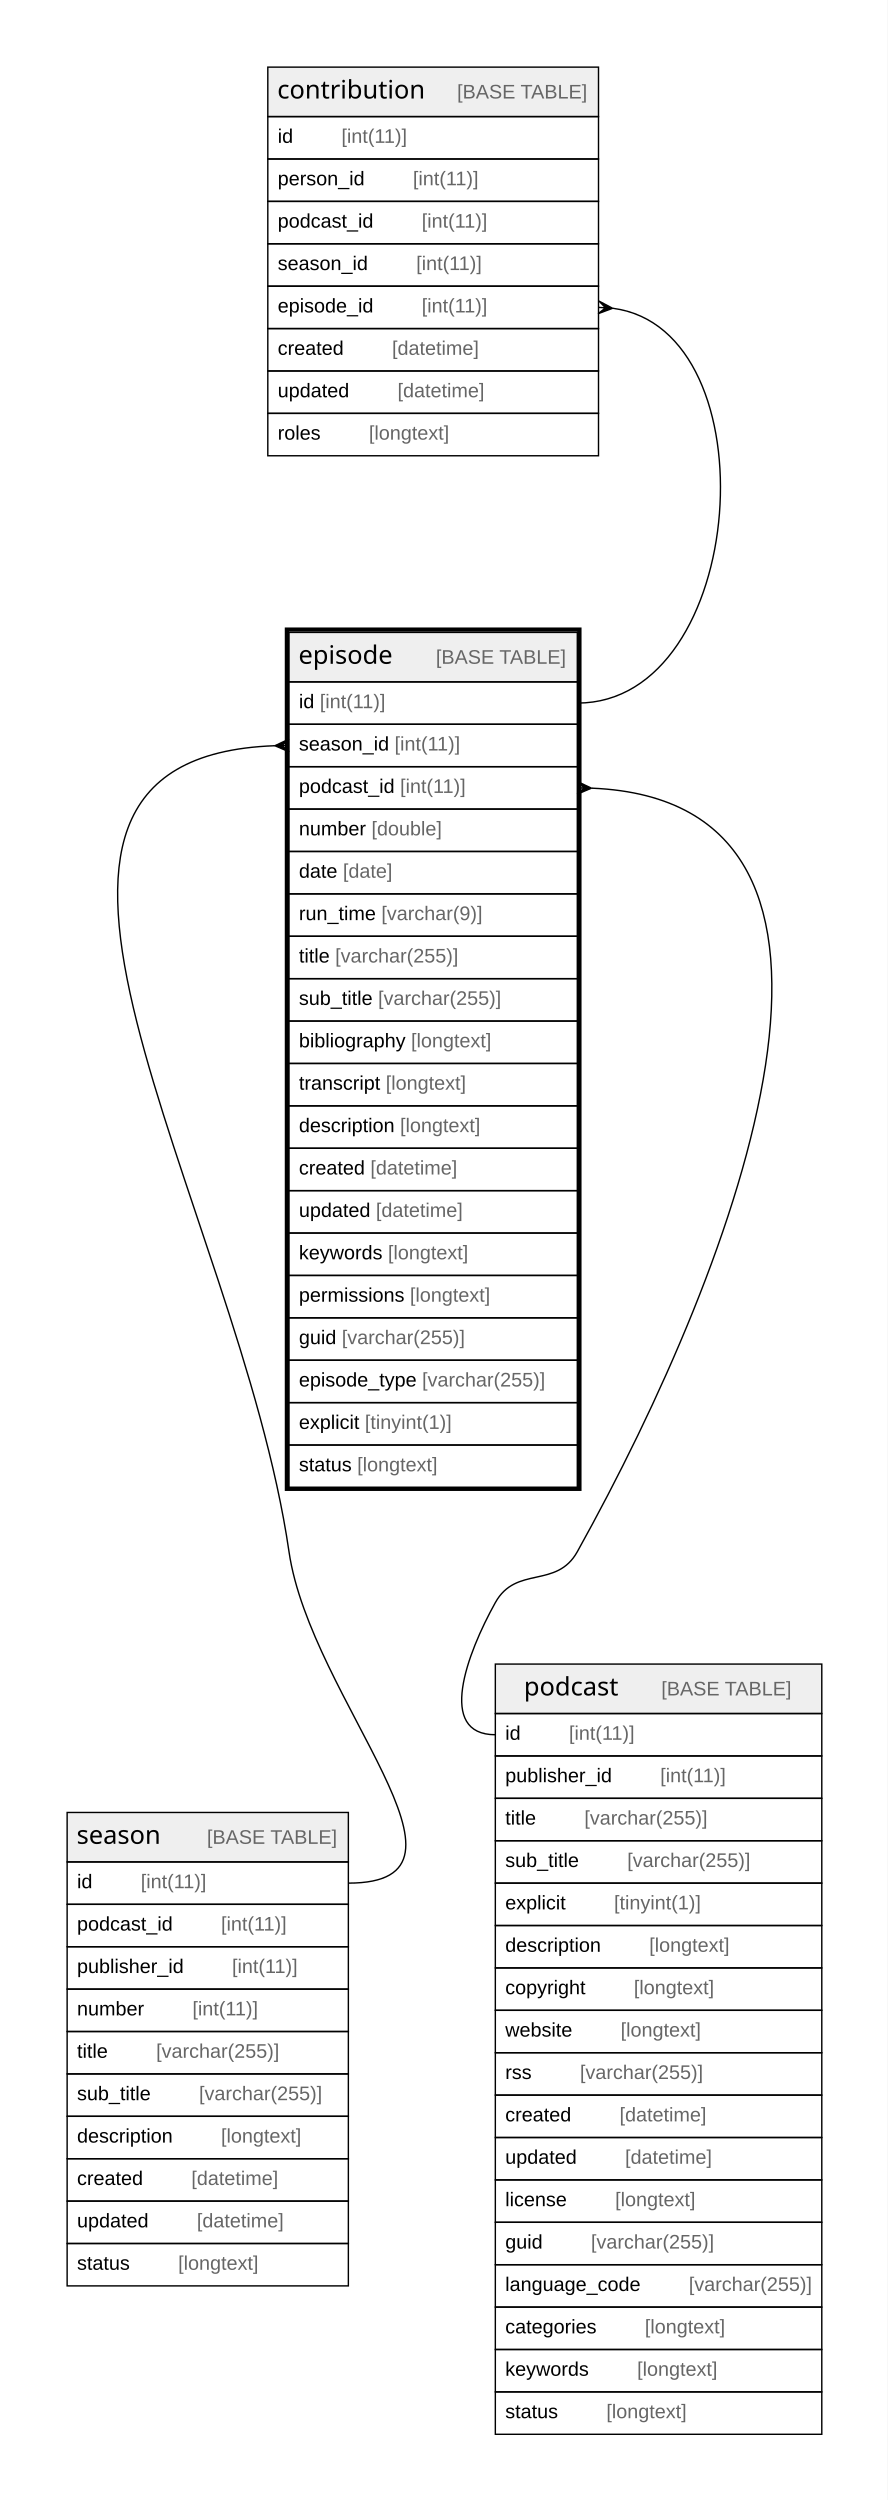
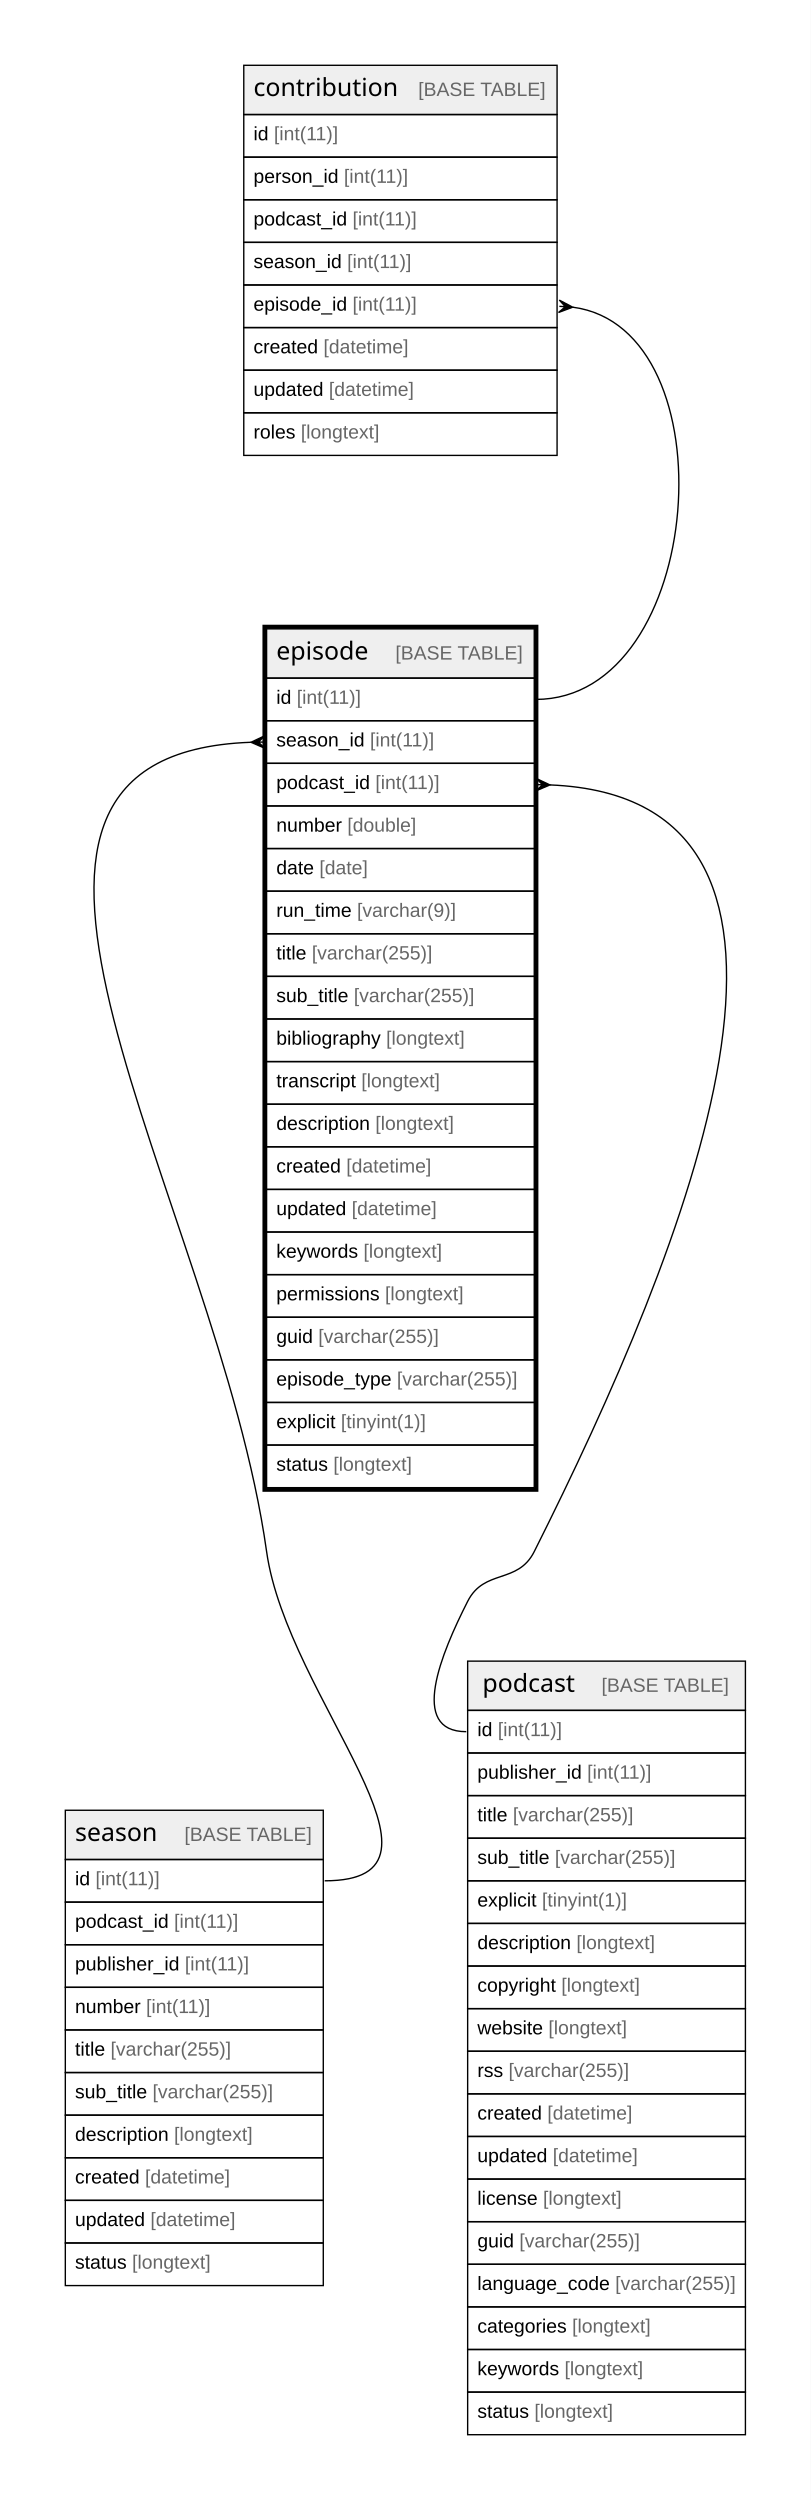
- <svg xmlns="http://www.w3.org/2000/svg" width="628pt" height="1769pt" viewBox="0.00 0.00 628.00 1769.00">
-   <g id="graph0" class="graph" transform="scale(1 1) rotate(0) translate(4 1765)">
-     <polygon fill="#ffffff" stroke="transparent" points="-4,4 -4,-1765 624,-1765 624,4 -4,4" />
+ <svg xmlns="http://www.w3.org/2000/svg" width="586pt" height="1807pt" viewBox="0.00 0.00 586.03 1807.20">
+   <g id="graph0" class="graph" transform="scale(1 1) rotate(0) translate(4 1803.2)">
+     <polygon fill="white" stroke="none" points="-4,4 -4,-1803.2 582.03,-1803.2 582.03,4 -4,4" />
    <g id="node1" class="node">
-       <polygon fill="#efefef" stroke="transparent" points="200.5,-1282.5 200.5,-1317.5 404.5,-1317.5 404.5,-1282.5 200.5,-1282.5" />
-       <polygon fill="none" stroke="#000000" points="200.5,-1282.5 200.5,-1317.5 404.5,-1317.5 404.5,-1282.5 200.5,-1282.5" />
-       <text text-anchor="start" x="207.203" y="-1295.3" font-family="Arial Bold" font-size="18.00" fill="#000000">episode</text>
-       <text text-anchor="start" x="270.229" y="-1295.3" font-family="Arial" font-size="14.00" fill="#000000">    </text>
-       <text text-anchor="start" x="304.433" y="-1295.3" font-family="Arial" font-size="14.00" fill="#666666">[BASE TABLE]</text>
-       <polygon fill="none" stroke="#000000" points="200.5,-1252.5 200.5,-1282.5 404.5,-1282.5 404.5,-1252.5 200.5,-1252.5" />
-       <text text-anchor="start" x="207.5" y="-1263.9" font-family="Arial" font-size="14.00" fill="#000000">id </text>
-       <text text-anchor="start" x="222.28" y="-1263.9" font-family="Arial" font-size="14.00" fill="#666666">[int(11)]</text>
-       <polygon fill="none" stroke="#000000" points="200.5,-1222.5 200.5,-1252.5 404.5,-1252.5 404.5,-1222.5 200.5,-1222.5" />
-       <text text-anchor="start" x="207.5" y="-1233.9" font-family="Arial" font-size="14.00" fill="#000000">season_id </text>
-       <text text-anchor="start" x="275.193" y="-1233.9" font-family="Arial" font-size="14.00" fill="#666666">[int(11)]</text>
-       <polygon fill="none" stroke="#000000" points="200.5,-1192.5 200.5,-1222.5 404.5,-1222.5 404.5,-1192.5 200.5,-1192.5" />
-       <text text-anchor="start" x="207.5" y="-1203.9" font-family="Arial" font-size="14.00" fill="#000000">podcast_id </text>
-       <text text-anchor="start" x="279.083" y="-1203.9" font-family="Arial" font-size="14.00" fill="#666666">[int(11)]</text>
-       <polygon fill="none" stroke="#000000" points="200.5,-1162.5 200.5,-1192.5 404.5,-1192.5 404.5,-1162.5 200.5,-1162.5" />
-       <text text-anchor="start" x="207.5" y="-1173.9" font-family="Arial" font-size="14.00" fill="#000000">number </text>
-       <text text-anchor="start" x="258.842" y="-1173.9" font-family="Arial" font-size="14.00" fill="#666666">[double]</text>
-       <polygon fill="none" stroke="#000000" points="200.5,-1132.5 200.5,-1162.5 404.5,-1162.5 404.5,-1132.5 200.5,-1132.5" />
-       <text text-anchor="start" x="207.5" y="-1143.9" font-family="Arial" font-size="14.00" fill="#000000">date </text>
-       <text text-anchor="start" x="238.629" y="-1143.9" font-family="Arial" font-size="14.00" fill="#666666">[date]</text>
-       <polygon fill="none" stroke="#000000" points="200.5,-1102.5 200.5,-1132.5 404.5,-1132.5 404.5,-1102.5 200.5,-1102.5" />
-       <text text-anchor="start" x="207.5" y="-1113.9" font-family="Arial" font-size="14.00" fill="#000000">run_time </text>
-       <text text-anchor="start" x="265.839" y="-1113.9" font-family="Arial" font-size="14.00" fill="#666666">[varchar(9)]</text>
-       <polygon fill="none" stroke="#000000" points="200.5,-1072.5 200.5,-1102.5 404.5,-1102.5 404.5,-1072.5 200.5,-1072.5" />
-       <text text-anchor="start" x="207.5" y="-1083.9" font-family="Arial" font-size="14.00" fill="#000000">title </text>
-       <text text-anchor="start" x="233.168" y="-1083.9" font-family="Arial" font-size="14.00" fill="#666666">[varchar(255)]</text>
-       <polygon fill="none" stroke="#000000" points="200.5,-1042.5 200.5,-1072.5 404.5,-1072.5 404.5,-1042.5 200.5,-1042.5" />
-       <text text-anchor="start" x="207.5" y="-1053.9" font-family="Arial" font-size="14.00" fill="#000000">sub_title </text>
-       <text text-anchor="start" x="263.515" y="-1053.9" font-family="Arial" font-size="14.00" fill="#666666">[varchar(255)]</text>
-       <polygon fill="none" stroke="#000000" points="200.5,-1012.5 200.5,-1042.5 404.5,-1042.5 404.5,-1012.5 200.5,-1012.5" />
-       <text text-anchor="start" x="207.5" y="-1023.9" font-family="Arial" font-size="14.00" fill="#000000">bibliography </text>
-       <text text-anchor="start" x="286.849" y="-1023.9" font-family="Arial" font-size="14.00" fill="#666666">[longtext]</text>
-       <polygon fill="none" stroke="#000000" points="200.5,-982.5 200.5,-1012.5 404.5,-1012.5 404.5,-982.5 200.5,-982.5" />
-       <text text-anchor="start" x="207.5" y="-993.9" font-family="Arial" font-size="14.00" fill="#000000">transcript </text>
-       <text text-anchor="start" x="268.947" y="-993.9" font-family="Arial" font-size="14.00" fill="#666666">[longtext]</text>
-       <polygon fill="none" stroke="#000000" points="200.5,-952.5 200.5,-982.5 404.5,-982.5 404.5,-952.5 200.5,-952.5" />
-       <text text-anchor="start" x="207.5" y="-963.9" font-family="Arial" font-size="14.00" fill="#000000">description </text>
-       <text text-anchor="start" x="279.068" y="-963.9" font-family="Arial" font-size="14.00" fill="#666666">[longtext]</text>
-       <polygon fill="none" stroke="#000000" points="200.5,-922.5 200.5,-952.5 404.5,-952.5 404.5,-922.5 200.5,-922.5" />
-       <text text-anchor="start" x="207.5" y="-933.9" font-family="Arial" font-size="14.00" fill="#000000">created </text>
-       <text text-anchor="start" x="258.072" y="-933.9" font-family="Arial" font-size="14.00" fill="#666666">[datetime]</text>
-       <polygon fill="none" stroke="#000000" points="200.5,-892.5 200.5,-922.5 404.5,-922.5 404.5,-892.5 200.5,-892.5" />
-       <text text-anchor="start" x="207.5" y="-903.9" font-family="Arial" font-size="14.00" fill="#000000">updated </text>
-       <text text-anchor="start" x="261.977" y="-903.9" font-family="Arial" font-size="14.00" fill="#666666">[datetime]</text>
-       <polygon fill="none" stroke="#000000" points="200.5,-862.5 200.5,-892.5 404.5,-892.5 404.5,-862.5 200.5,-862.5" />
-       <text text-anchor="start" x="207.5" y="-873.9" font-family="Arial" font-size="14.00" fill="#000000">keywords </text>
-       <text text-anchor="start" x="270.506" y="-873.9" font-family="Arial" font-size="14.00" fill="#666666">[longtext]</text>
-       <polygon fill="none" stroke="#000000" points="200.5,-832.5 200.5,-862.5 404.5,-862.5 404.5,-832.5 200.5,-832.5" />
-       <text text-anchor="start" x="207.5" y="-843.9" font-family="Arial" font-size="14.00" fill="#000000">permissions </text>
-       <text text-anchor="start" x="286.055" y="-843.9" font-family="Arial" font-size="14.00" fill="#666666">[longtext]</text>
-       <polygon fill="none" stroke="#000000" points="200.5,-802.5 200.5,-832.5 404.5,-832.5 404.5,-802.5 200.5,-802.5" />
-       <text text-anchor="start" x="207.5" y="-813.9" font-family="Arial" font-size="14.00" fill="#000000">guid </text>
-       <text text-anchor="start" x="237.845" y="-813.9" font-family="Arial" font-size="14.00" fill="#666666">[varchar(255)]</text>
-       <polygon fill="none" stroke="#000000" points="200.5,-772.5 200.5,-802.5 404.5,-802.5 404.5,-772.5 200.5,-772.5" />
-       <text text-anchor="start" x="207.5" y="-783.9" font-family="Arial" font-size="14.00" fill="#000000">episode_type </text>
-       <text text-anchor="start" x="294.649" y="-783.9" font-family="Arial" font-size="14.00" fill="#666666">[varchar(255)]</text>
-       <polygon fill="none" stroke="#000000" points="200.5,-742.5 200.5,-772.5 404.5,-772.5 404.5,-742.5 200.5,-742.5" />
-       <text text-anchor="start" x="207.5" y="-753.9" font-family="Arial" font-size="14.00" fill="#000000">explicit </text>
-       <text text-anchor="start" x="254.166" y="-753.9" font-family="Arial" font-size="14.00" fill="#666666">[tinyint(1)]</text>
-       <polygon fill="none" stroke="#000000" points="200.5,-712.5 200.5,-742.5 404.5,-742.5 404.5,-712.5 200.5,-712.5" />
-       <text text-anchor="start" x="207.5" y="-723.9" font-family="Arial" font-size="14.00" fill="#000000">status </text>
-       <text text-anchor="start" x="248.737" y="-723.9" font-family="Arial" font-size="14.00" fill="#666666">[longtext]</text>
-       <polygon fill="none" stroke="#000000" stroke-width="3" points="199,-711.5 199,-1319.5 406,-1319.5 406,-711.5 199,-711.5" />
+       <polygon fill="#efefef" stroke="none" points="188.7,-1313 188.7,-1348.6 382.18,-1348.6 382.18,-1313 188.7,-1313" />
+       <polygon fill="none" stroke="black" points="188.7,-1313 188.7,-1348.6 382.18,-1348.6 382.18,-1313 188.7,-1313" />
+       <text text-anchor="start" x="195.7" y="-1326.4" font-family="Arial Bold" font-size="18.00">episode</text>
+       <text text-anchor="start" x="250.69" y="-1326.4" font-family="Arial" font-size="14.00">    </text>
+       <text text-anchor="start" x="281.8" y="-1326.4" font-family="Arial" font-size="14.00" fill="#666666">[BASE TABLE]</text>
+       <polygon fill="none" stroke="black" points="188.7,-1282.2 188.7,-1313 382.18,-1313 382.18,-1282.2 188.7,-1282.2" />
+       <text text-anchor="start" x="195.7" y="-1294.4" font-family="Arial" font-size="14.00">id </text>
+       <text text-anchor="start" x="210.49" y="-1294.4" font-family="Arial" font-size="14.00" fill="#666666">[int(11)]</text>
+       <polygon fill="none" stroke="black" points="188.7,-1251.4 188.7,-1282.2 382.18,-1282.2 382.18,-1251.4 188.7,-1251.4" />
+       <text text-anchor="start" x="195.7" y="-1263.6" font-family="Arial" font-size="14.00">season_id </text>
+       <text text-anchor="start" x="263.42" y="-1263.6" font-family="Arial" font-size="14.00" fill="#666666">[int(11)]</text>
+       <polygon fill="none" stroke="black" points="188.7,-1220.6 188.7,-1251.4 382.18,-1251.4 382.18,-1220.6 188.7,-1220.6" />
+       <text text-anchor="start" x="195.7" y="-1232.8" font-family="Arial" font-size="14.00">podcast_id </text>
+       <text text-anchor="start" x="267.31" y="-1232.8" font-family="Arial" font-size="14.00" fill="#666666">[int(11)]</text>
+       <polygon fill="none" stroke="black" points="188.7,-1189.8 188.7,-1220.6 382.18,-1220.6 382.18,-1189.8 188.7,-1189.8" />
+       <text text-anchor="start" x="195.7" y="-1202" font-family="Arial" font-size="14.00">number </text>
+       <text text-anchor="start" x="247.06" y="-1202" font-family="Arial" font-size="14.00" fill="#666666">[double]</text>
+       <polygon fill="none" stroke="black" points="188.7,-1159 188.7,-1189.8 382.18,-1189.8 382.18,-1159 188.7,-1159" />
+       <text text-anchor="start" x="195.7" y="-1171.2" font-family="Arial" font-size="14.00">date </text>
+       <text text-anchor="start" x="226.84" y="-1171.2" font-family="Arial" font-size="14.00" fill="#666666">[date]</text>
+       <polygon fill="none" stroke="black" points="188.7,-1128.2 188.7,-1159 382.18,-1159 382.18,-1128.2 188.7,-1128.2" />
+       <text text-anchor="start" x="195.7" y="-1140.4" font-family="Arial" font-size="14.00">run_time </text>
+       <text text-anchor="start" x="254.06" y="-1140.4" font-family="Arial" font-size="14.00" fill="#666666">[varchar(9)]</text>
+       <polygon fill="none" stroke="black" points="188.7,-1097.4 188.7,-1128.2 382.18,-1128.2 382.18,-1097.4 188.7,-1097.4" />
+       <text text-anchor="start" x="195.7" y="-1109.6" font-family="Arial" font-size="14.00">title </text>
+       <text text-anchor="start" x="221.38" y="-1109.6" font-family="Arial" font-size="14.00" fill="#666666">[varchar(255)]</text>
+       <polygon fill="none" stroke="black" points="188.7,-1066.6 188.7,-1097.4 382.18,-1097.4 382.18,-1066.6 188.7,-1066.6" />
+       <text text-anchor="start" x="195.7" y="-1078.8" font-family="Arial" font-size="14.00">sub_title </text>
+       <text text-anchor="start" x="251.74" y="-1078.8" font-family="Arial" font-size="14.00" fill="#666666">[varchar(255)]</text>
+       <polygon fill="none" stroke="black" points="188.7,-1035.8 188.7,-1066.6 382.18,-1066.6 382.18,-1035.8 188.7,-1035.8" />
+       <text text-anchor="start" x="195.7" y="-1048" font-family="Arial" font-size="14.00">bibliography </text>
+       <text text-anchor="start" x="275.09" y="-1048" font-family="Arial" font-size="14.00" fill="#666666">[longtext]</text>
+       <polygon fill="none" stroke="black" points="188.7,-1005 188.7,-1035.8 382.18,-1035.8 382.18,-1005 188.7,-1005" />
+       <text text-anchor="start" x="195.7" y="-1017.2" font-family="Arial" font-size="14.00">transcript </text>
+       <text text-anchor="start" x="257.16" y="-1017.2" font-family="Arial" font-size="14.00" fill="#666666">[longtext]</text>
+       <polygon fill="none" stroke="black" points="188.7,-974.2 188.7,-1005 382.18,-1005 382.18,-974.2 188.7,-974.2" />
+       <text text-anchor="start" x="195.7" y="-986.4" font-family="Arial" font-size="14.00">description </text>
+       <text text-anchor="start" x="267.29" y="-986.4" font-family="Arial" font-size="14.00" fill="#666666">[longtext]</text>
+       <polygon fill="none" stroke="black" points="188.7,-943.4 188.7,-974.2 382.18,-974.2 382.18,-943.4 188.7,-943.4" />
+       <text text-anchor="start" x="195.7" y="-955.6" font-family="Arial" font-size="14.00">created </text>
+       <text text-anchor="start" x="246.29" y="-955.6" font-family="Arial" font-size="14.00" fill="#666666">[datetime]</text>
+       <polygon fill="none" stroke="black" points="188.7,-912.6 188.7,-943.4 382.18,-943.4 382.18,-912.6 188.7,-912.6" />
+       <text text-anchor="start" x="195.7" y="-924.8" font-family="Arial" font-size="14.00">updated </text>
+       <text text-anchor="start" x="250.2" y="-924.8" font-family="Arial" font-size="14.00" fill="#666666">[datetime]</text>
+       <polygon fill="none" stroke="black" points="188.7,-881.8 188.7,-912.6 382.18,-912.6 382.18,-881.8 188.7,-881.8" />
+       <text text-anchor="start" x="195.7" y="-894" font-family="Arial" font-size="14.00">keywords </text>
+       <text text-anchor="start" x="258.72" y="-894" font-family="Arial" font-size="14.00" fill="#666666">[longtext]</text>
+       <polygon fill="none" stroke="black" points="188.7,-851 188.7,-881.8 382.18,-881.8 382.18,-851 188.7,-851" />
+       <text text-anchor="start" x="195.7" y="-863.2" font-family="Arial" font-size="14.00">permissions </text>
+       <text text-anchor="start" x="274.28" y="-863.2" font-family="Arial" font-size="14.00" fill="#666666">[longtext]</text>
+       <polygon fill="none" stroke="black" points="188.7,-820.2 188.7,-851 382.18,-851 382.18,-820.2 188.7,-820.2" />
+       <text text-anchor="start" x="195.7" y="-832.4" font-family="Arial" font-size="14.00">guid </text>
+       <text text-anchor="start" x="226.06" y="-832.4" font-family="Arial" font-size="14.00" fill="#666666">[varchar(255)]</text>
+       <polygon fill="none" stroke="black" points="188.7,-789.4 188.7,-820.2 382.18,-820.2 382.18,-789.4 188.7,-789.4" />
+       <text text-anchor="start" x="195.7" y="-801.6" font-family="Arial" font-size="14.00">episode_type </text>
+       <text text-anchor="start" x="282.88" y="-801.6" font-family="Arial" font-size="14.00" fill="#666666">[varchar(255)]</text>
+       <polygon fill="none" stroke="black" points="188.7,-758.6 188.7,-789.4 382.18,-789.4 382.18,-758.6 188.7,-758.6" />
+       <text text-anchor="start" x="195.7" y="-770.8" font-family="Arial" font-size="14.00">explicit </text>
+       <text text-anchor="start" x="242.38" y="-770.8" font-family="Arial" font-size="14.00" fill="#666666">[tinyint(1)]</text>
+       <polygon fill="none" stroke="black" points="188.7,-727.8 188.7,-758.6 382.18,-758.6 382.18,-727.8 188.7,-727.8" />
+       <text text-anchor="start" x="195.7" y="-740" font-family="Arial" font-size="14.00">status </text>
+       <text text-anchor="start" x="236.94" y="-740" font-family="Arial" font-size="14.00" fill="#666666">[longtext]</text>
+       <polygon fill="none" stroke="black" stroke-width="3" points="187.2,-726.3 187.2,-1350.1 383.68,-1350.1 383.68,-726.3 187.2,-726.3" />
    </g>
    <g id="node3" class="node">
-       <polygon fill="#efefef" stroke="transparent" points="43.5,-447.5 43.5,-482.5 242.5,-482.5 242.5,-447.5 43.5,-447.5" />
-       <polygon fill="none" stroke="#000000" points="43.5,-447.5 43.5,-482.5 242.5,-482.5 242.5,-447.5 43.5,-447.5" />
-       <text text-anchor="start" x="50.204" y="-460.3" font-family="Arial Bold" font-size="18.00" fill="#000000">season</text>
-       <text text-anchor="start" x="108.228" y="-460.3" font-family="Arial" font-size="14.00" fill="#000000">    </text>
-       <text text-anchor="start" x="142.433" y="-460.3" font-family="Arial" font-size="14.00" fill="#666666">[BASE TABLE]</text>
-       <polygon fill="none" stroke="#000000" points="43.5,-417.5 43.5,-447.5 242.5,-447.5 242.5,-417.5 43.5,-417.5" />
-       <text text-anchor="start" x="50.5" y="-428.9" font-family="Arial" font-size="14.00" fill="#000000">id    </text>
-       <text text-anchor="start" x="95.594" y="-428.9" font-family="Arial" font-size="14.00" fill="#666666">[int(11)]</text>
-       <polygon fill="none" stroke="#000000" points="43.5,-387.5 43.5,-417.5 242.5,-417.5 242.5,-387.5 43.5,-387.5" />
-       <text text-anchor="start" x="50.5" y="-398.9" font-family="Arial" font-size="14.00" fill="#000000">podcast_id    </text>
-       <text text-anchor="start" x="152.398" y="-398.9" font-family="Arial" font-size="14.00" fill="#666666">[int(11)]</text>
-       <polygon fill="none" stroke="#000000" points="43.5,-357.5 43.5,-387.5 242.5,-387.5 242.5,-357.5 43.5,-357.5" />
-       <text text-anchor="start" x="50.5" y="-368.9" font-family="Arial" font-size="14.00" fill="#000000">publisher_id    </text>
-       <text text-anchor="start" x="160.163" y="-368.9" font-family="Arial" font-size="14.00" fill="#666666">[int(11)]</text>
-       <polygon fill="none" stroke="#000000" points="43.5,-327.5 43.5,-357.5 242.5,-357.5 242.5,-327.5 43.5,-327.5" />
-       <text text-anchor="start" x="50.5" y="-338.9" font-family="Arial" font-size="14.00" fill="#000000">number    </text>
-       <text text-anchor="start" x="132.156" y="-338.9" font-family="Arial" font-size="14.00" fill="#666666">[int(11)]</text>
-       <polygon fill="none" stroke="#000000" points="43.5,-297.5 43.5,-327.5 242.5,-327.5 242.5,-297.5 43.5,-297.5" />
-       <text text-anchor="start" x="50.5" y="-308.9" font-family="Arial" font-size="14.00" fill="#000000">title    </text>
-       <text text-anchor="start" x="106.482" y="-308.9" font-family="Arial" font-size="14.00" fill="#666666">[varchar(255)]</text>
-       <polygon fill="none" stroke="#000000" points="43.5,-267.5 43.5,-297.5 242.5,-297.5 242.5,-267.5 43.5,-267.5" />
-       <text text-anchor="start" x="50.5" y="-278.9" font-family="Arial" font-size="14.00" fill="#000000">sub_title    </text>
-       <text text-anchor="start" x="136.83" y="-278.9" font-family="Arial" font-size="14.00" fill="#666666">[varchar(255)]</text>
-       <polygon fill="none" stroke="#000000" points="43.5,-237.5 43.5,-267.5 242.5,-267.5 242.5,-237.5 43.5,-237.5" />
-       <text text-anchor="start" x="50.5" y="-248.9" font-family="Arial" font-size="14.00" fill="#000000">description    </text>
-       <text text-anchor="start" x="152.382" y="-248.9" font-family="Arial" font-size="14.00" fill="#666666">[longtext]</text>
-       <polygon fill="none" stroke="#000000" points="43.5,-207.5 43.5,-237.5 242.5,-237.5 242.5,-207.5 43.5,-207.5" />
-       <text text-anchor="start" x="50.5" y="-218.9" font-family="Arial" font-size="14.00" fill="#000000">created    </text>
-       <text text-anchor="start" x="131.386" y="-218.9" font-family="Arial" font-size="14.00" fill="#666666">[datetime]</text>
-       <polygon fill="none" stroke="#000000" points="43.5,-177.5 43.5,-207.5 242.5,-207.5 242.5,-177.5 43.5,-177.5" />
-       <text text-anchor="start" x="50.5" y="-188.9" font-family="Arial" font-size="14.00" fill="#000000">updated    </text>
-       <text text-anchor="start" x="135.291" y="-188.9" font-family="Arial" font-size="14.00" fill="#666666">[datetime]</text>
-       <polygon fill="none" stroke="#000000" points="43.5,-147.5 43.5,-177.5 242.5,-177.5 242.5,-147.5 43.5,-147.5" />
-       <text text-anchor="start" x="50.5" y="-158.9" font-family="Arial" font-size="14.00" fill="#000000">status    </text>
-       <text text-anchor="start" x="122.051" y="-158.9" font-family="Arial" font-size="14.00" fill="#666666">[longtext]</text>
+       <polygon fill="#efefef" stroke="none" points="43.2,-459 43.2,-494.6 229.68,-494.6 229.68,-459 43.2,-459" />
+       <polygon fill="none" stroke="black" points="43.2,-459 43.2,-494.6 229.68,-494.6 229.68,-459 43.2,-459" />
+       <text text-anchor="start" x="50.2" y="-472.4" font-family="Arial Bold" font-size="18.00">season</text>
+       <text text-anchor="start" x="98.19" y="-472.4" font-family="Arial" font-size="14.00">    </text>
+       <text text-anchor="start" x="129.31" y="-472.4" font-family="Arial" font-size="14.00" fill="#666666">[BASE TABLE]</text>
+       <polygon fill="none" stroke="black" points="43.2,-428.2 43.2,-459 229.68,-459 229.68,-428.2 43.2,-428.2" />
+       <text text-anchor="start" x="50.2" y="-440.4" font-family="Arial" font-size="14.00">id </text>
+       <text text-anchor="start" x="64.99" y="-440.4" font-family="Arial" font-size="14.00" fill="#666666">[int(11)]</text>
+       <polygon fill="none" stroke="black" points="43.2,-397.4 43.2,-428.2 229.68,-428.2 229.68,-397.4 43.2,-397.4" />
+       <text text-anchor="start" x="50.2" y="-409.6" font-family="Arial" font-size="14.00">podcast_id </text>
+       <text text-anchor="start" x="121.81" y="-409.6" font-family="Arial" font-size="14.00" fill="#666666">[int(11)]</text>
+       <polygon fill="none" stroke="black" points="43.2,-366.6 43.2,-397.4 229.68,-397.4 229.68,-366.6 43.2,-366.6" />
+       <text text-anchor="start" x="50.2" y="-378.8" font-family="Arial" font-size="14.00">publisher_id </text>
+       <text text-anchor="start" x="129.59" y="-378.8" font-family="Arial" font-size="14.00" fill="#666666">[int(11)]</text>
+       <polygon fill="none" stroke="black" points="43.2,-335.8 43.2,-366.6 229.68,-366.6 229.68,-335.8 43.2,-335.8" />
+       <text text-anchor="start" x="50.2" y="-348" font-family="Arial" font-size="14.00">number </text>
+       <text text-anchor="start" x="101.56" y="-348" font-family="Arial" font-size="14.00" fill="#666666">[int(11)]</text>
+       <polygon fill="none" stroke="black" points="43.2,-305 43.2,-335.8 229.68,-335.8 229.68,-305 43.2,-305" />
+       <text text-anchor="start" x="50.2" y="-317.2" font-family="Arial" font-size="14.00">title </text>
+       <text text-anchor="start" x="75.88" y="-317.2" font-family="Arial" font-size="14.00" fill="#666666">[varchar(255)]</text>
+       <polygon fill="none" stroke="black" points="43.2,-274.2 43.2,-305 229.68,-305 229.68,-274.2 43.2,-274.2" />
+       <text text-anchor="start" x="50.2" y="-286.4" font-family="Arial" font-size="14.00">sub_title </text>
+       <text text-anchor="start" x="106.23" y="-286.4" font-family="Arial" font-size="14.00" fill="#666666">[varchar(255)]</text>
+       <polygon fill="none" stroke="black" points="43.2,-243.4 43.2,-274.2 229.68,-274.2 229.68,-243.4 43.2,-243.4" />
+       <text text-anchor="start" x="50.2" y="-255.6" font-family="Arial" font-size="14.00">description </text>
+       <text text-anchor="start" x="121.79" y="-255.6" font-family="Arial" font-size="14.00" fill="#666666">[longtext]</text>
+       <polygon fill="none" stroke="black" points="43.2,-212.6 43.2,-243.4 229.68,-243.4 229.68,-212.6 43.2,-212.6" />
+       <text text-anchor="start" x="50.2" y="-224.8" font-family="Arial" font-size="14.00">created </text>
+       <text text-anchor="start" x="100.79" y="-224.8" font-family="Arial" font-size="14.00" fill="#666666">[datetime]</text>
+       <polygon fill="none" stroke="black" points="43.2,-181.8 43.2,-212.6 229.68,-212.6 229.68,-181.8 43.2,-181.8" />
+       <text text-anchor="start" x="50.2" y="-194" font-family="Arial" font-size="14.00">updated </text>
+       <text text-anchor="start" x="104.7" y="-194" font-family="Arial" font-size="14.00" fill="#666666">[datetime]</text>
+       <polygon fill="none" stroke="black" points="43.2,-151 43.2,-181.8 229.68,-181.8 229.68,-151 43.2,-151" />
+       <text text-anchor="start" x="50.2" y="-163.2" font-family="Arial" font-size="14.00">status </text>
+       <text text-anchor="start" x="91.44" y="-163.2" font-family="Arial" font-size="14.00" fill="#666666">[longtext]</text>
    </g>
    <g id="edge2" class="edge">
-       <path fill="none" stroke="#000000" d="M190.363,-1237.322C-47.156,-1228.774 164.425,-914.473 200.5,-667 215.773,-562.227 348.381,-432.5 242.5,-432.5" />
-       <polygon fill="#000000" stroke="#000000" points="190.501,-1237.324 200.421,-1241.999 195.501,-1237.412 200.5,-1237.5 200.5,-1237.5 200.5,-1237.5 195.501,-1237.412 200.579,-1233.001 190.501,-1237.324 190.501,-1237.324" />
+       <path fill="none" stroke="black" d="M177.3,-1266.62C-66.27,-1257.85 152.99,-935.64 188.7,-681.6 203.65,-575.24 338.09,-443.6 230.68,-443.6" />
+       <polygon fill="black" stroke="black" points="177.37,-1266.62 187.29,-1271.29 182.7,-1266.71 187.03,-1266.79 187.03,-1266.79 187.03,-1266.79 182.7,-1266.71 187.45,-1262.29 177.37,-1266.62" />
    </g>
    <g id="node4" class="node">
-       <polygon fill="#efefef" stroke="transparent" points="346.5,-552.5 346.5,-587.5 577.5,-587.5 577.5,-552.5 346.5,-552.5" />
-       <polygon fill="none" stroke="#000000" points="346.5,-552.5 346.5,-587.5 577.5,-587.5 577.5,-552.5 346.5,-552.5" />
-       <text text-anchor="start" x="366.702" y="-565.3" font-family="Arial Bold" font-size="18.00" fill="#000000">podcast</text>
-       <text text-anchor="start" x="429.729" y="-565.3" font-family="Arial" font-size="14.00" fill="#000000">    </text>
-       <text text-anchor="start" x="463.934" y="-565.3" font-family="Arial" font-size="14.00" fill="#666666">[BASE TABLE]</text>
-       <polygon fill="none" stroke="#000000" points="346.5,-522.5 346.5,-552.5 577.5,-552.5 577.5,-522.5 346.5,-522.5" />
-       <text text-anchor="start" x="353.5" y="-533.9" font-family="Arial" font-size="14.00" fill="#000000">id    </text>
-       <text text-anchor="start" x="398.594" y="-533.9" font-family="Arial" font-size="14.00" fill="#666666">[int(11)]</text>
-       <polygon fill="none" stroke="#000000" points="346.5,-492.5 346.5,-522.5 577.5,-522.5 577.5,-492.5 346.5,-492.5" />
-       <text text-anchor="start" x="353.5" y="-503.9" font-family="Arial" font-size="14.00" fill="#000000">publisher_id    </text>
-       <text text-anchor="start" x="463.163" y="-503.9" font-family="Arial" font-size="14.00" fill="#666666">[int(11)]</text>
-       <polygon fill="none" stroke="#000000" points="346.5,-462.5 346.5,-492.5 577.5,-492.5 577.5,-462.5 346.5,-462.5" />
-       <text text-anchor="start" x="353.5" y="-473.9" font-family="Arial" font-size="14.00" fill="#000000">title    </text>
-       <text text-anchor="start" x="409.482" y="-473.9" font-family="Arial" font-size="14.00" fill="#666666">[varchar(255)]</text>
-       <polygon fill="none" stroke="#000000" points="346.5,-432.5 346.5,-462.5 577.5,-462.5 577.5,-432.5 346.5,-432.5" />
-       <text text-anchor="start" x="353.5" y="-443.9" font-family="Arial" font-size="14.00" fill="#000000">sub_title    </text>
-       <text text-anchor="start" x="439.83" y="-443.9" font-family="Arial" font-size="14.00" fill="#666666">[varchar(255)]</text>
-       <polygon fill="none" stroke="#000000" points="346.5,-402.5 346.5,-432.5 577.5,-432.5 577.5,-402.5 346.5,-402.5" />
-       <text text-anchor="start" x="353.5" y="-413.9" font-family="Arial" font-size="14.00" fill="#000000">explicit    </text>
-       <text text-anchor="start" x="430.48" y="-413.9" font-family="Arial" font-size="14.00" fill="#666666">[tinyint(1)]</text>
-       <polygon fill="none" stroke="#000000" points="346.5,-372.5 346.5,-402.5 577.5,-402.5 577.5,-372.5 346.5,-372.5" />
-       <text text-anchor="start" x="353.5" y="-383.9" font-family="Arial" font-size="14.00" fill="#000000">description    </text>
-       <text text-anchor="start" x="455.382" y="-383.9" font-family="Arial" font-size="14.00" fill="#666666">[longtext]</text>
-       <polygon fill="none" stroke="#000000" points="346.5,-342.5 346.5,-372.5 577.5,-372.5 577.5,-342.5 346.5,-342.5" />
-       <text text-anchor="start" x="353.5" y="-353.9" font-family="Arial" font-size="14.00" fill="#000000">copyright    </text>
-       <text text-anchor="start" x="444.493" y="-353.9" font-family="Arial" font-size="14.00" fill="#666666">[longtext]</text>
-       <polygon fill="none" stroke="#000000" points="346.5,-312.5 346.5,-342.5 577.5,-342.5 577.5,-312.5 346.5,-312.5" />
-       <text text-anchor="start" x="353.5" y="-323.9" font-family="Arial" font-size="14.00" fill="#000000">website    </text>
-       <text text-anchor="start" x="435.156" y="-323.9" font-family="Arial" font-size="14.00" fill="#666666">[longtext]</text>
-       <polygon fill="none" stroke="#000000" points="346.5,-282.5 346.5,-312.5 577.5,-312.5 577.5,-282.5 346.5,-282.5" />
-       <text text-anchor="start" x="353.5" y="-293.9" font-family="Arial" font-size="14.00" fill="#000000">rss    </text>
-       <text text-anchor="start" x="406.365" y="-293.9" font-family="Arial" font-size="14.00" fill="#666666">[varchar(255)]</text>
-       <polygon fill="none" stroke="#000000" points="346.5,-252.5 346.5,-282.5 577.5,-282.5 577.5,-252.5 346.5,-252.5" />
-       <text text-anchor="start" x="353.5" y="-263.9" font-family="Arial" font-size="14.00" fill="#000000">created    </text>
-       <text text-anchor="start" x="434.386" y="-263.9" font-family="Arial" font-size="14.00" fill="#666666">[datetime]</text>
-       <polygon fill="none" stroke="#000000" points="346.5,-222.5 346.5,-252.5 577.5,-252.5 577.5,-222.5 346.5,-222.5" />
-       <text text-anchor="start" x="353.5" y="-233.9" font-family="Arial" font-size="14.00" fill="#000000">updated    </text>
-       <text text-anchor="start" x="438.291" y="-233.9" font-family="Arial" font-size="14.00" fill="#666666">[datetime]</text>
-       <polygon fill="none" stroke="#000000" points="346.5,-192.5 346.5,-222.5 577.5,-222.5 577.5,-192.5 346.5,-192.5" />
-       <text text-anchor="start" x="353.5" y="-203.9" font-family="Arial" font-size="14.00" fill="#000000">license    </text>
-       <text text-anchor="start" x="431.266" y="-203.9" font-family="Arial" font-size="14.00" fill="#666666">[longtext]</text>
-       <polygon fill="none" stroke="#000000" points="346.5,-162.5 346.5,-192.5 577.5,-192.5 577.5,-162.5 346.5,-162.5" />
-       <text text-anchor="start" x="353.5" y="-173.9" font-family="Arial" font-size="14.00" fill="#000000">guid    </text>
-       <text text-anchor="start" x="414.159" y="-173.9" font-family="Arial" font-size="14.00" fill="#666666">[varchar(255)]</text>
-       <polygon fill="none" stroke="#000000" points="346.5,-132.5 346.5,-162.5 577.5,-162.5 577.5,-132.5 346.5,-132.5" />
-       <text text-anchor="start" x="353.48" y="-143.9" font-family="Arial" font-size="14.00" fill="#000000">language_code    </text>
-       <text text-anchor="start" x="483.4" y="-143.9" font-family="Arial" font-size="14.00" fill="#666666">[varchar(255)]</text>
-       <polygon fill="none" stroke="#000000" points="346.5,-102.5 346.5,-132.5 577.5,-132.5 577.5,-102.5 346.5,-102.5" />
-       <text text-anchor="start" x="353.5" y="-113.9" font-family="Arial" font-size="14.00" fill="#000000">categories    </text>
-       <text text-anchor="start" x="452.276" y="-113.9" font-family="Arial" font-size="14.00" fill="#666666">[longtext]</text>
-       <polygon fill="none" stroke="#000000" points="346.5,-72.5 346.5,-102.5 577.5,-102.5 577.5,-72.5 346.5,-72.5" />
-       <text text-anchor="start" x="353.5" y="-83.9" font-family="Arial" font-size="14.00" fill="#000000">keywords    </text>
-       <text text-anchor="start" x="446.82" y="-83.9" font-family="Arial" font-size="14.00" fill="#666666">[longtext]</text>
-       <polygon fill="none" stroke="#000000" points="346.5,-42.5 346.5,-72.5 577.5,-72.5 577.5,-42.5 346.5,-42.5" />
-       <text text-anchor="start" x="353.5" y="-53.9" font-family="Arial" font-size="14.00" fill="#000000">status    </text>
-       <text text-anchor="start" x="425.051" y="-53.9" font-family="Arial" font-size="14.00" fill="#666666">[longtext]</text>
+       <polygon fill="#efefef" stroke="none" points="334.04,-566.8 334.04,-602.4 534.83,-602.4 534.83,-566.8 334.04,-566.8" />
+       <polygon fill="none" stroke="black" points="334.04,-566.8 334.04,-602.4 534.83,-602.4 534.83,-566.8 334.04,-566.8" />
+       <text text-anchor="start" x="344.7" y="-580.2" font-family="Arial Bold" font-size="18.00">podcast</text>
+       <text text-anchor="start" x="399.69" y="-580.2" font-family="Arial" font-size="14.00">    </text>
+       <text text-anchor="start" x="430.8" y="-580.2" font-family="Arial" font-size="14.00" fill="#666666">[BASE TABLE]</text>
+       <polygon fill="none" stroke="black" points="334.04,-536 334.04,-566.8 534.83,-566.8 534.83,-536 334.04,-536" />
+       <text text-anchor="start" x="341.04" y="-548.2" font-family="Arial" font-size="14.00">id </text>
+       <text text-anchor="start" x="355.83" y="-548.2" font-family="Arial" font-size="14.00" fill="#666666">[int(11)]</text>
+       <polygon fill="none" stroke="black" points="334.04,-505.2 334.04,-536 534.83,-536 534.83,-505.2 334.04,-505.2" />
+       <text text-anchor="start" x="341.04" y="-517.4" font-family="Arial" font-size="14.00">publisher_id </text>
+       <text text-anchor="start" x="420.43" y="-517.4" font-family="Arial" font-size="14.00" fill="#666666">[int(11)]</text>
+       <polygon fill="none" stroke="black" points="334.04,-474.4 334.04,-505.2 534.83,-505.2 534.83,-474.4 334.04,-474.4" />
+       <text text-anchor="start" x="341.04" y="-486.6" font-family="Arial" font-size="14.00">title </text>
+       <text text-anchor="start" x="366.72" y="-486.6" font-family="Arial" font-size="14.00" fill="#666666">[varchar(255)]</text>
+       <polygon fill="none" stroke="black" points="334.04,-443.6 334.04,-474.4 534.83,-474.4 534.83,-443.6 334.04,-443.6" />
+       <text text-anchor="start" x="341.04" y="-455.8" font-family="Arial" font-size="14.00">sub_title </text>
+       <text text-anchor="start" x="397.08" y="-455.8" font-family="Arial" font-size="14.00" fill="#666666">[varchar(255)]</text>
+       <polygon fill="none" stroke="black" points="334.04,-412.8 334.04,-443.6 534.83,-443.6 534.83,-412.8 334.04,-412.8" />
+       <text text-anchor="start" x="341.04" y="-425" font-family="Arial" font-size="14.00">explicit </text>
+       <text text-anchor="start" x="387.73" y="-425" font-family="Arial" font-size="14.00" fill="#666666">[tinyint(1)]</text>
+       <polygon fill="none" stroke="black" points="334.04,-382 334.04,-412.8 534.83,-412.8 534.83,-382 334.04,-382" />
+       <text text-anchor="start" x="341.04" y="-394.2" font-family="Arial" font-size="14.00">description </text>
+       <text text-anchor="start" x="412.64" y="-394.2" font-family="Arial" font-size="14.00" fill="#666666">[longtext]</text>
+       <polygon fill="none" stroke="black" points="334.04,-351.2 334.04,-382 534.83,-382 534.83,-351.2 334.04,-351.2" />
+       <text text-anchor="start" x="341.04" y="-363.4" font-family="Arial" font-size="14.00">copyright </text>
+       <text text-anchor="start" x="401.74" y="-363.4" font-family="Arial" font-size="14.00" fill="#666666">[longtext]</text>
+       <polygon fill="none" stroke="black" points="334.04,-320.4 334.04,-351.2 534.83,-351.2 534.83,-320.4 334.04,-320.4" />
+       <text text-anchor="start" x="341.04" y="-332.6" font-family="Arial" font-size="14.00">website </text>
+       <text text-anchor="start" x="392.4" y="-332.6" font-family="Arial" font-size="14.00" fill="#666666">[longtext]</text>
+       <polygon fill="none" stroke="black" points="334.04,-289.6 334.04,-320.4 534.83,-320.4 534.83,-289.6 334.04,-289.6" />
+       <text text-anchor="start" x="341.04" y="-301.8" font-family="Arial" font-size="14.00">rss </text>
+       <text text-anchor="start" x="363.59" y="-301.8" font-family="Arial" font-size="14.00" fill="#666666">[varchar(255)]</text>
+       <polygon fill="none" stroke="black" points="334.04,-258.8 334.04,-289.6 534.83,-289.6 534.83,-258.8 334.04,-258.8" />
+       <text text-anchor="start" x="341.04" y="-271" font-family="Arial" font-size="14.00">created </text>
+       <text text-anchor="start" x="391.63" y="-271" font-family="Arial" font-size="14.00" fill="#666666">[datetime]</text>
+       <polygon fill="none" stroke="black" points="334.04,-228 334.04,-258.8 534.83,-258.8 534.83,-228 334.04,-228" />
+       <text text-anchor="start" x="341.04" y="-240.2" font-family="Arial" font-size="14.00">updated </text>
+       <text text-anchor="start" x="395.54" y="-240.2" font-family="Arial" font-size="14.00" fill="#666666">[datetime]</text>
+       <polygon fill="none" stroke="black" points="334.04,-197.2 334.04,-228 534.83,-228 534.83,-197.2 334.04,-197.2" />
+       <text text-anchor="start" x="341.04" y="-209.4" font-family="Arial" font-size="14.00">license </text>
+       <text text-anchor="start" x="388.51" y="-209.4" font-family="Arial" font-size="14.00" fill="#666666">[longtext]</text>
+       <polygon fill="none" stroke="black" points="334.04,-166.4 334.04,-197.2 534.83,-197.2 534.83,-166.4 334.04,-166.4" />
+       <text text-anchor="start" x="341.04" y="-178.6" font-family="Arial" font-size="14.00">guid </text>
+       <text text-anchor="start" x="371.4" y="-178.6" font-family="Arial" font-size="14.00" fill="#666666">[varchar(255)]</text>
+       <polygon fill="none" stroke="black" points="334.04,-135.6 334.04,-166.4 534.83,-166.4 534.83,-135.6 334.04,-135.6" />
+       <text text-anchor="start" x="341.04" y="-147.8" font-family="Arial" font-size="14.00">language_code </text>
+       <text text-anchor="start" x="440.69" y="-147.8" font-family="Arial" font-size="14.00" fill="#666666">[varchar(255)]</text>
+       <polygon fill="none" stroke="black" points="334.04,-104.8 334.04,-135.6 534.83,-135.6 534.83,-104.8 334.04,-104.8" />
+       <text text-anchor="start" x="341.04" y="-117" font-family="Arial" font-size="14.00">categories </text>
+       <text text-anchor="start" x="409.53" y="-117" font-family="Arial" font-size="14.00" fill="#666666">[longtext]</text>
+       <polygon fill="none" stroke="black" points="334.04,-74 334.04,-104.8 534.83,-104.8 534.83,-74 334.04,-74" />
+       <text text-anchor="start" x="341.04" y="-86.2" font-family="Arial" font-size="14.00">keywords </text>
+       <text text-anchor="start" x="404.06" y="-86.2" font-family="Arial" font-size="14.00" fill="#666666">[longtext]</text>
+       <polygon fill="none" stroke="black" points="334.04,-43.2 334.04,-74 534.83,-74 534.83,-43.2 334.04,-43.2" />
+       <text text-anchor="start" x="341.04" y="-55.4" font-family="Arial" font-size="14.00">status </text>
+       <text text-anchor="start" x="382.28" y="-55.4" font-family="Arial" font-size="14.00" fill="#666666">[longtext]</text>
    </g>
    <g id="edge3" class="edge">
-       <path fill="none" stroke="#000000" d="M414.824,-1207.289C641.107,-1197.841 519.568,-873.852 404.5,-667 389.751,-640.486 361.249,-657.514 346.5,-631 326.299,-594.685 304.944,-537.5 346.5,-537.5" />
-       <polygon fill="#000000" stroke="#000000" points="414.498,-1207.295 404.408,-1203.001 409.499,-1207.398 404.5,-1207.5 404.5,-1207.5 404.5,-1207.5 409.499,-1207.398 404.592,-1211.999 414.498,-1207.295 414.498,-1207.295" />
+       <path fill="none" stroke="black" d="M393.41,-1235.8C625.71,-1226.56 491.15,-898.7 382.18,-681.6 370.19,-657.73 346.13,-669.42 334.04,-645.6 315.1,-608.26 291.17,-551.4 333.04,-551.4" />
+       <polygon fill="black" stroke="black" points="393.51,-1235.8 383.42,-1231.49 388.17,-1235.9 383.84,-1235.99 383.84,-1235.99 383.84,-1235.99 388.17,-1235.9 383.6,-1240.49 393.51,-1235.8" />
    </g>
    <g id="node2" class="node">
-       <polygon fill="#efefef" stroke="transparent" points="185.5,-1682.5 185.5,-1717.5 419.5,-1717.5 419.5,-1682.5 185.5,-1682.5" />
-       <polygon fill="none" stroke="#000000" points="185.5,-1682.5 185.5,-1717.5 419.5,-1717.5 419.5,-1682.5 185.5,-1682.5" />
-       <text text-anchor="start" x="192.205" y="-1695.3" font-family="Arial Bold" font-size="18.00" fill="#000000">contribution</text>
-       <text text-anchor="start" x="285.227" y="-1695.3" font-family="Arial" font-size="14.00" fill="#000000">    </text>
-       <text text-anchor="start" x="319.432" y="-1695.3" font-family="Arial" font-size="14.00" fill="#666666">[BASE TABLE]</text>
-       <polygon fill="none" stroke="#000000" points="185.5,-1652.5 185.5,-1682.5 419.5,-1682.5 419.5,-1652.5 185.5,-1652.5" />
-       <text text-anchor="start" x="192.5" y="-1663.9" font-family="Arial" font-size="14.00" fill="#000000">id    </text>
-       <text text-anchor="start" x="237.594" y="-1663.9" font-family="Arial" font-size="14.00" fill="#666666">[int(11)]</text>
-       <polygon fill="none" stroke="#000000" points="185.5,-1622.5 185.5,-1652.5 419.5,-1652.5 419.5,-1622.5 185.5,-1622.5" />
-       <text text-anchor="start" x="192.5" y="-1633.9" font-family="Arial" font-size="14.00" fill="#000000">person_id    </text>
-       <text text-anchor="start" x="288.168" y="-1633.9" font-family="Arial" font-size="14.00" fill="#666666">[int(11)]</text>
-       <polygon fill="none" stroke="#000000" points="185.5,-1592.5 185.5,-1622.5 419.5,-1622.5 419.5,-1592.5 185.5,-1592.5" />
-       <text text-anchor="start" x="192.5" y="-1603.9" font-family="Arial" font-size="14.00" fill="#000000">podcast_id    </text>
-       <text text-anchor="start" x="294.398" y="-1603.9" font-family="Arial" font-size="14.00" fill="#666666">[int(11)]</text>
-       <polygon fill="none" stroke="#000000" points="185.5,-1562.5 185.5,-1592.5 419.5,-1592.5 419.5,-1562.5 185.5,-1562.5" />
-       <text text-anchor="start" x="192.5" y="-1573.9" font-family="Arial" font-size="14.00" fill="#000000">season_id    </text>
-       <text text-anchor="start" x="290.507" y="-1573.9" font-family="Arial" font-size="14.00" fill="#666666">[int(11)]</text>
-       <polygon fill="none" stroke="#000000" points="185.5,-1532.5 185.5,-1562.5 419.5,-1562.5 419.5,-1532.5 185.5,-1532.5" />
-       <text text-anchor="start" x="192.5" y="-1543.9" font-family="Arial" font-size="14.00" fill="#000000">episode_id    </text>
-       <text text-anchor="start" x="294.396" y="-1543.9" font-family="Arial" font-size="14.00" fill="#666666">[int(11)]</text>
-       <polygon fill="none" stroke="#000000" points="185.5,-1502.5 185.5,-1532.5 419.5,-1532.5 419.5,-1502.5 185.5,-1502.5" />
-       <text text-anchor="start" x="192.5" y="-1513.9" font-family="Arial" font-size="14.00" fill="#000000">created    </text>
-       <text text-anchor="start" x="273.386" y="-1513.9" font-family="Arial" font-size="14.00" fill="#666666">[datetime]</text>
-       <polygon fill="none" stroke="#000000" points="185.5,-1472.5 185.5,-1502.5 419.5,-1502.5 419.5,-1472.5 185.5,-1472.5" />
-       <text text-anchor="start" x="192.5" y="-1483.9" font-family="Arial" font-size="14.00" fill="#000000">updated    </text>
-       <text text-anchor="start" x="277.291" y="-1483.9" font-family="Arial" font-size="14.00" fill="#666666">[datetime]</text>
-       <polygon fill="none" stroke="#000000" points="185.5,-1442.5 185.5,-1472.5 419.5,-1472.5 419.5,-1442.5 185.5,-1442.5" />
-       <text text-anchor="start" x="192.5" y="-1453.9" font-family="Arial" font-size="14.00" fill="#000000">roles    </text>
-       <text text-anchor="start" x="257.037" y="-1453.9" font-family="Arial" font-size="14.00" fill="#666666">[longtext]</text>
+       <polygon fill="#efefef" stroke="none" points="172.2,-1720.4 172.2,-1756 398.68,-1756 398.68,-1720.4 172.2,-1720.4" />
+       <polygon fill="none" stroke="black" points="172.2,-1720.4 172.2,-1756 398.68,-1756 398.68,-1720.4 172.2,-1720.4" />
+       <text text-anchor="start" x="179.2" y="-1733.8" font-family="Arial Bold" font-size="18.00">contribution</text>
+       <text text-anchor="start" x="267.19" y="-1733.8" font-family="Arial" font-size="14.00">    </text>
+       <text text-anchor="start" x="298.3" y="-1733.8" font-family="Arial" font-size="14.00" fill="#666666">[BASE TABLE]</text>
+       <polygon fill="none" stroke="black" points="172.2,-1689.6 172.2,-1720.4 398.68,-1720.4 398.68,-1689.6 172.2,-1689.6" />
+       <text text-anchor="start" x="179.2" y="-1701.8" font-family="Arial" font-size="14.00">id </text>
+       <text text-anchor="start" x="193.99" y="-1701.8" font-family="Arial" font-size="14.00" fill="#666666">[int(11)]</text>
+       <polygon fill="none" stroke="black" points="172.2,-1658.8 172.2,-1689.6 398.68,-1689.6 398.68,-1658.8 172.2,-1658.8" />
+       <text text-anchor="start" x="179.2" y="-1671" font-family="Arial" font-size="14.00">person_id </text>
+       <text text-anchor="start" x="244.58" y="-1671" font-family="Arial" font-size="14.00" fill="#666666">[int(11)]</text>
+       <polygon fill="none" stroke="black" points="172.2,-1628 172.2,-1658.8 398.68,-1658.8 398.68,-1628 172.2,-1628" />
+       <text text-anchor="start" x="179.2" y="-1640.2" font-family="Arial" font-size="14.00">podcast_id </text>
+       <text text-anchor="start" x="250.81" y="-1640.2" font-family="Arial" font-size="14.00" fill="#666666">[int(11)]</text>
+       <polygon fill="none" stroke="black" points="172.2,-1597.2 172.2,-1628 398.68,-1628 398.68,-1597.2 172.2,-1597.2" />
+       <text text-anchor="start" x="179.2" y="-1609.4" font-family="Arial" font-size="14.00">season_id </text>
+       <text text-anchor="start" x="246.92" y="-1609.4" font-family="Arial" font-size="14.00" fill="#666666">[int(11)]</text>
+       <polygon fill="none" stroke="black" points="172.2,-1566.4 172.2,-1597.2 398.68,-1597.2 398.68,-1566.4 172.2,-1566.4" />
+       <text text-anchor="start" x="179.2" y="-1578.6" font-family="Arial" font-size="14.00">episode_id </text>
+       <text text-anchor="start" x="250.81" y="-1578.6" font-family="Arial" font-size="14.00" fill="#666666">[int(11)]</text>
+       <polygon fill="none" stroke="black" points="172.2,-1535.6 172.2,-1566.4 398.68,-1566.4 398.68,-1535.6 172.2,-1535.6" />
+       <text text-anchor="start" x="179.2" y="-1547.8" font-family="Arial" font-size="14.00">created </text>
+       <text text-anchor="start" x="229.79" y="-1547.8" font-family="Arial" font-size="14.00" fill="#666666">[datetime]</text>
+       <polygon fill="none" stroke="black" points="172.2,-1504.8 172.2,-1535.6 398.68,-1535.6 398.68,-1504.8 172.2,-1504.8" />
+       <text text-anchor="start" x="179.2" y="-1517" font-family="Arial" font-size="14.00">updated </text>
+       <text text-anchor="start" x="233.7" y="-1517" font-family="Arial" font-size="14.00" fill="#666666">[datetime]</text>
+       <polygon fill="none" stroke="black" points="172.2,-1474 172.2,-1504.8 398.68,-1504.8 398.68,-1474 172.2,-1474" />
+       <text text-anchor="start" x="179.2" y="-1486.2" font-family="Arial" font-size="14.00">roles </text>
+       <text text-anchor="start" x="213.43" y="-1486.2" font-family="Arial" font-size="14.00" fill="#666666">[longtext]</text>
    </g>
    <g id="edge1" class="edge">
-       <path fill="none" stroke="#000000" d="M429.753,-1546.839C543.185,-1531.865 525.593,-1267.5 404.5,-1267.5" />
-       <polygon fill="#000000" stroke="#000000" points="429.479,-1546.857 419.21,-1543.009 424.49,-1547.178 419.5,-1547.5 419.5,-1547.5 419.5,-1547.5 424.49,-1547.178 419.79,-1551.991 429.479,-1546.857 429.479,-1546.857" />
+       <path fill="none" stroke="black" d="M410.08,-1581.13C525.18,-1565.93 506.12,-1297.6 383.18,-1297.6" />
+       <polygon fill="black" stroke="black" points="409.99,-1581.14 399.72,-1577.29 404.67,-1581.48 400.34,-1581.76 400.34,-1581.76 400.34,-1581.76 404.67,-1581.48 400.3,-1586.27 409.99,-1581.14" />
    </g>
  </g>
</svg>
